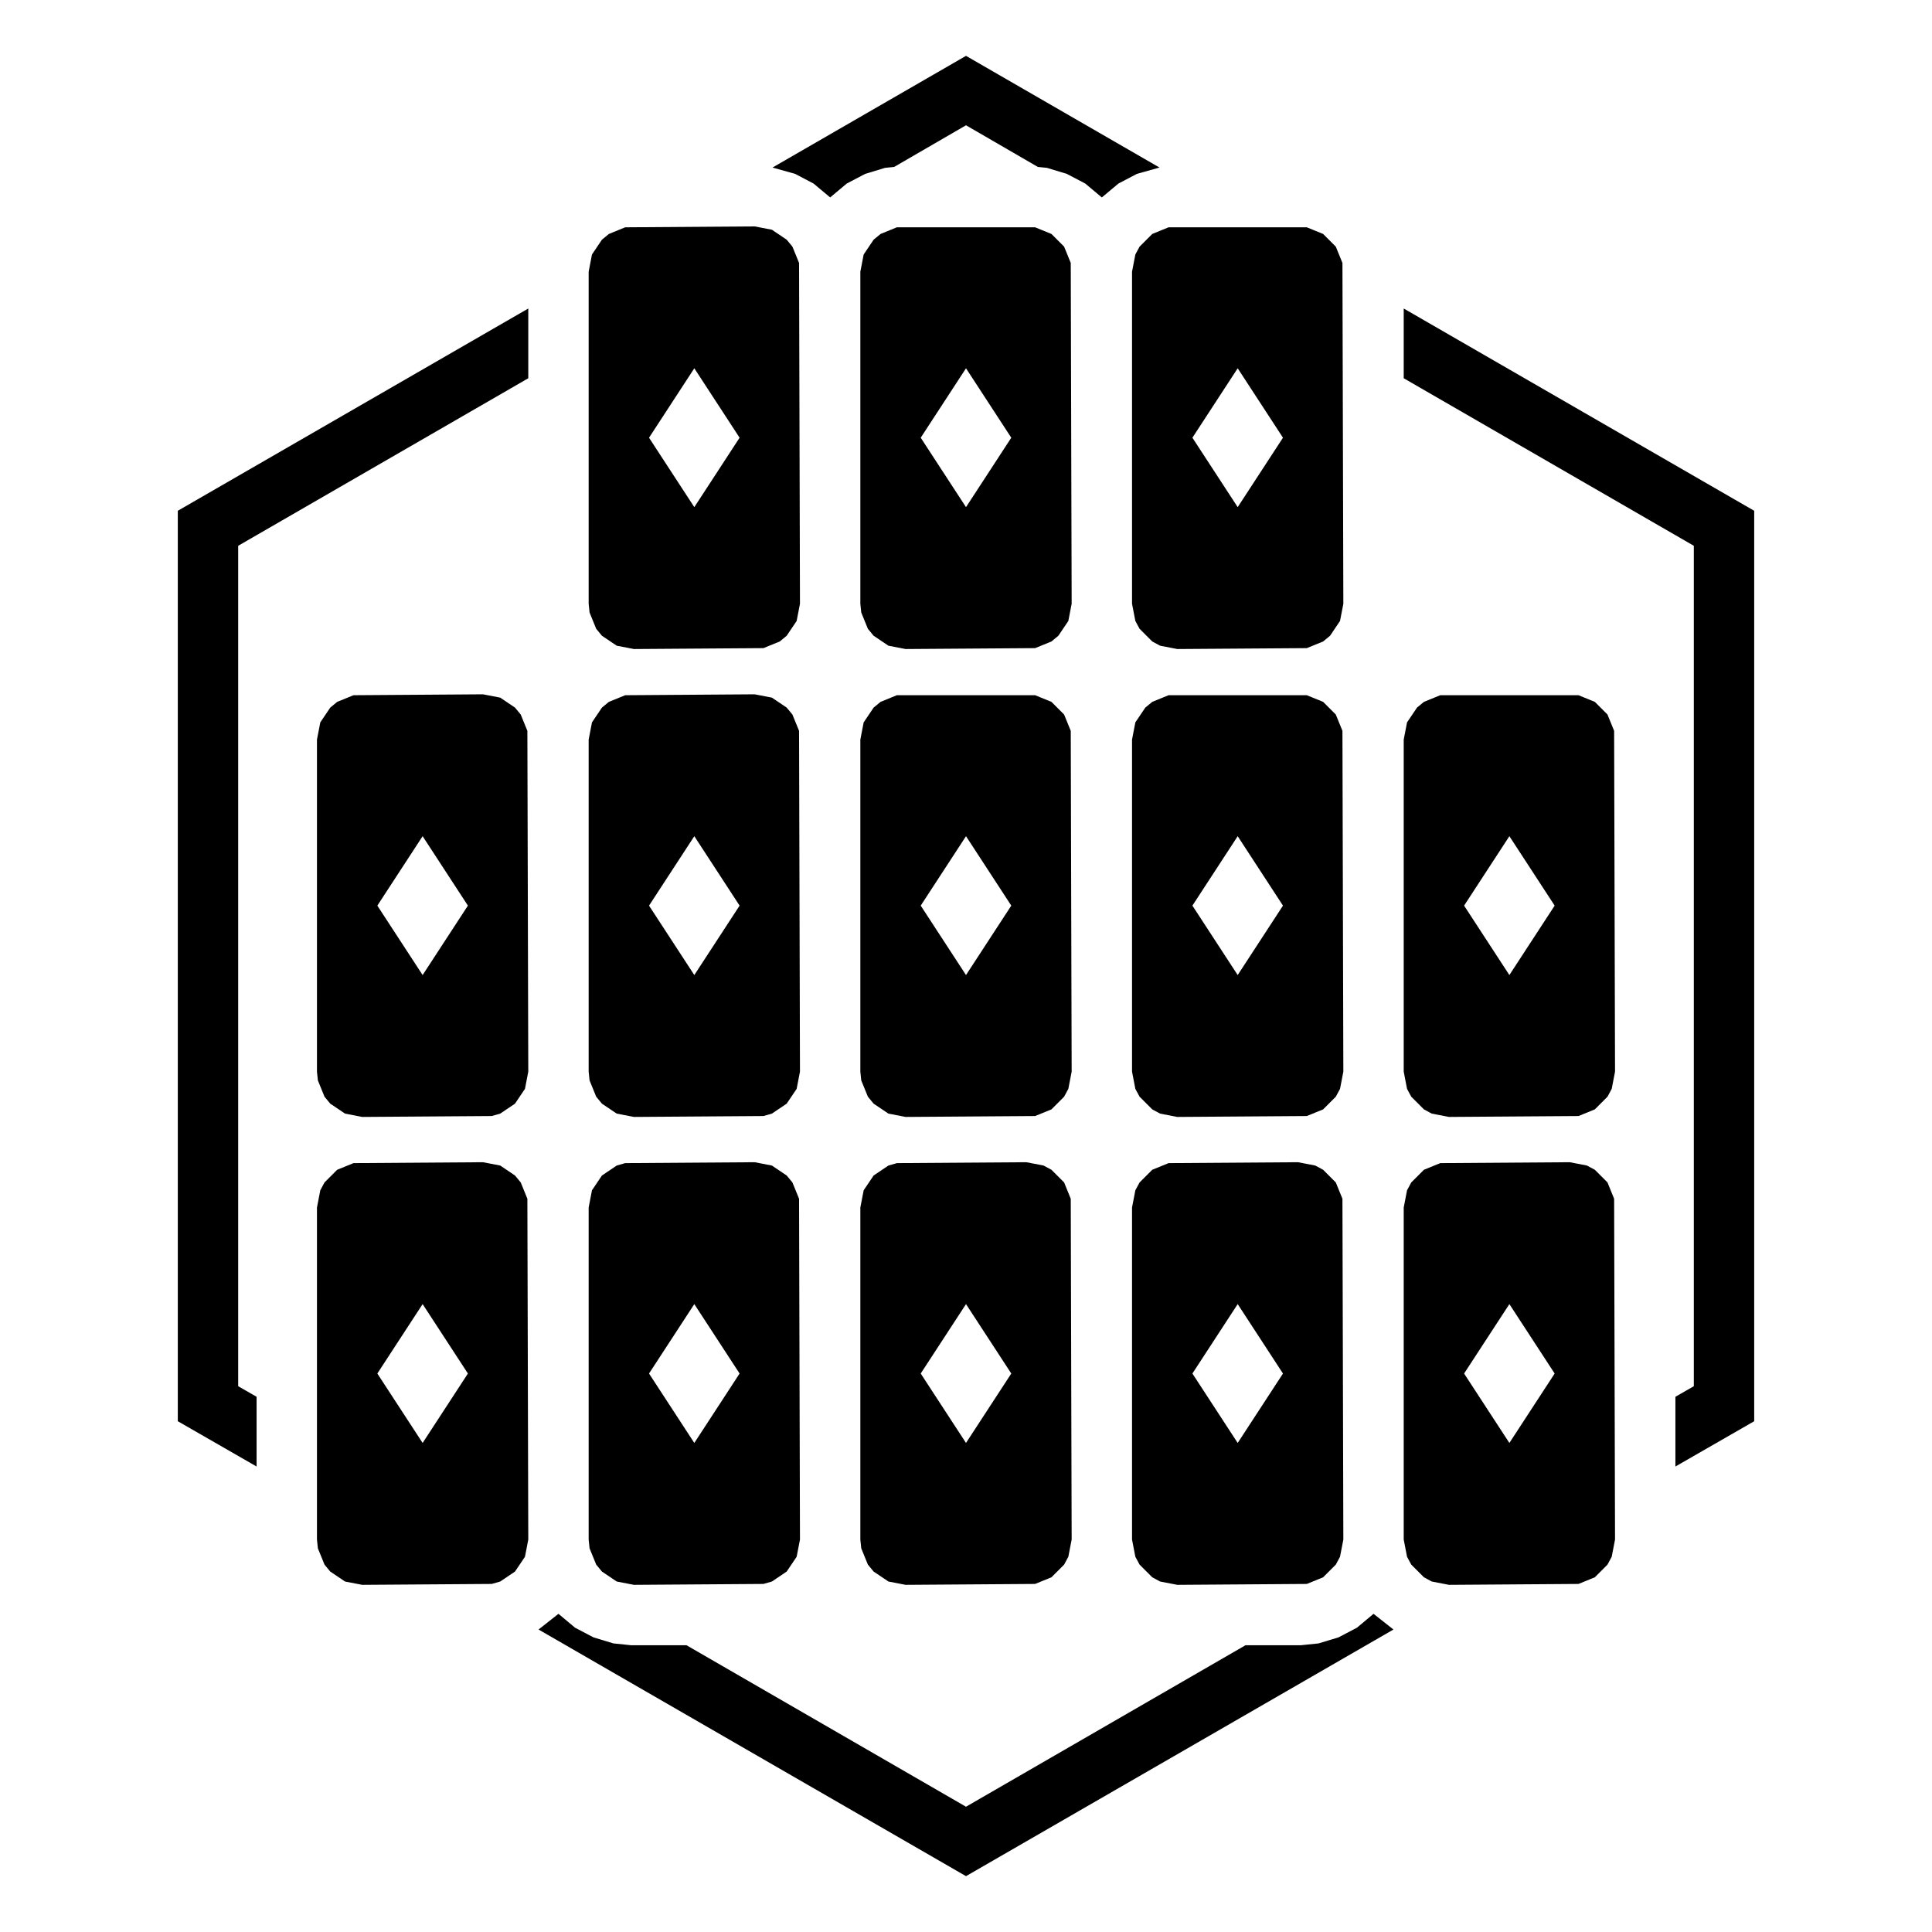
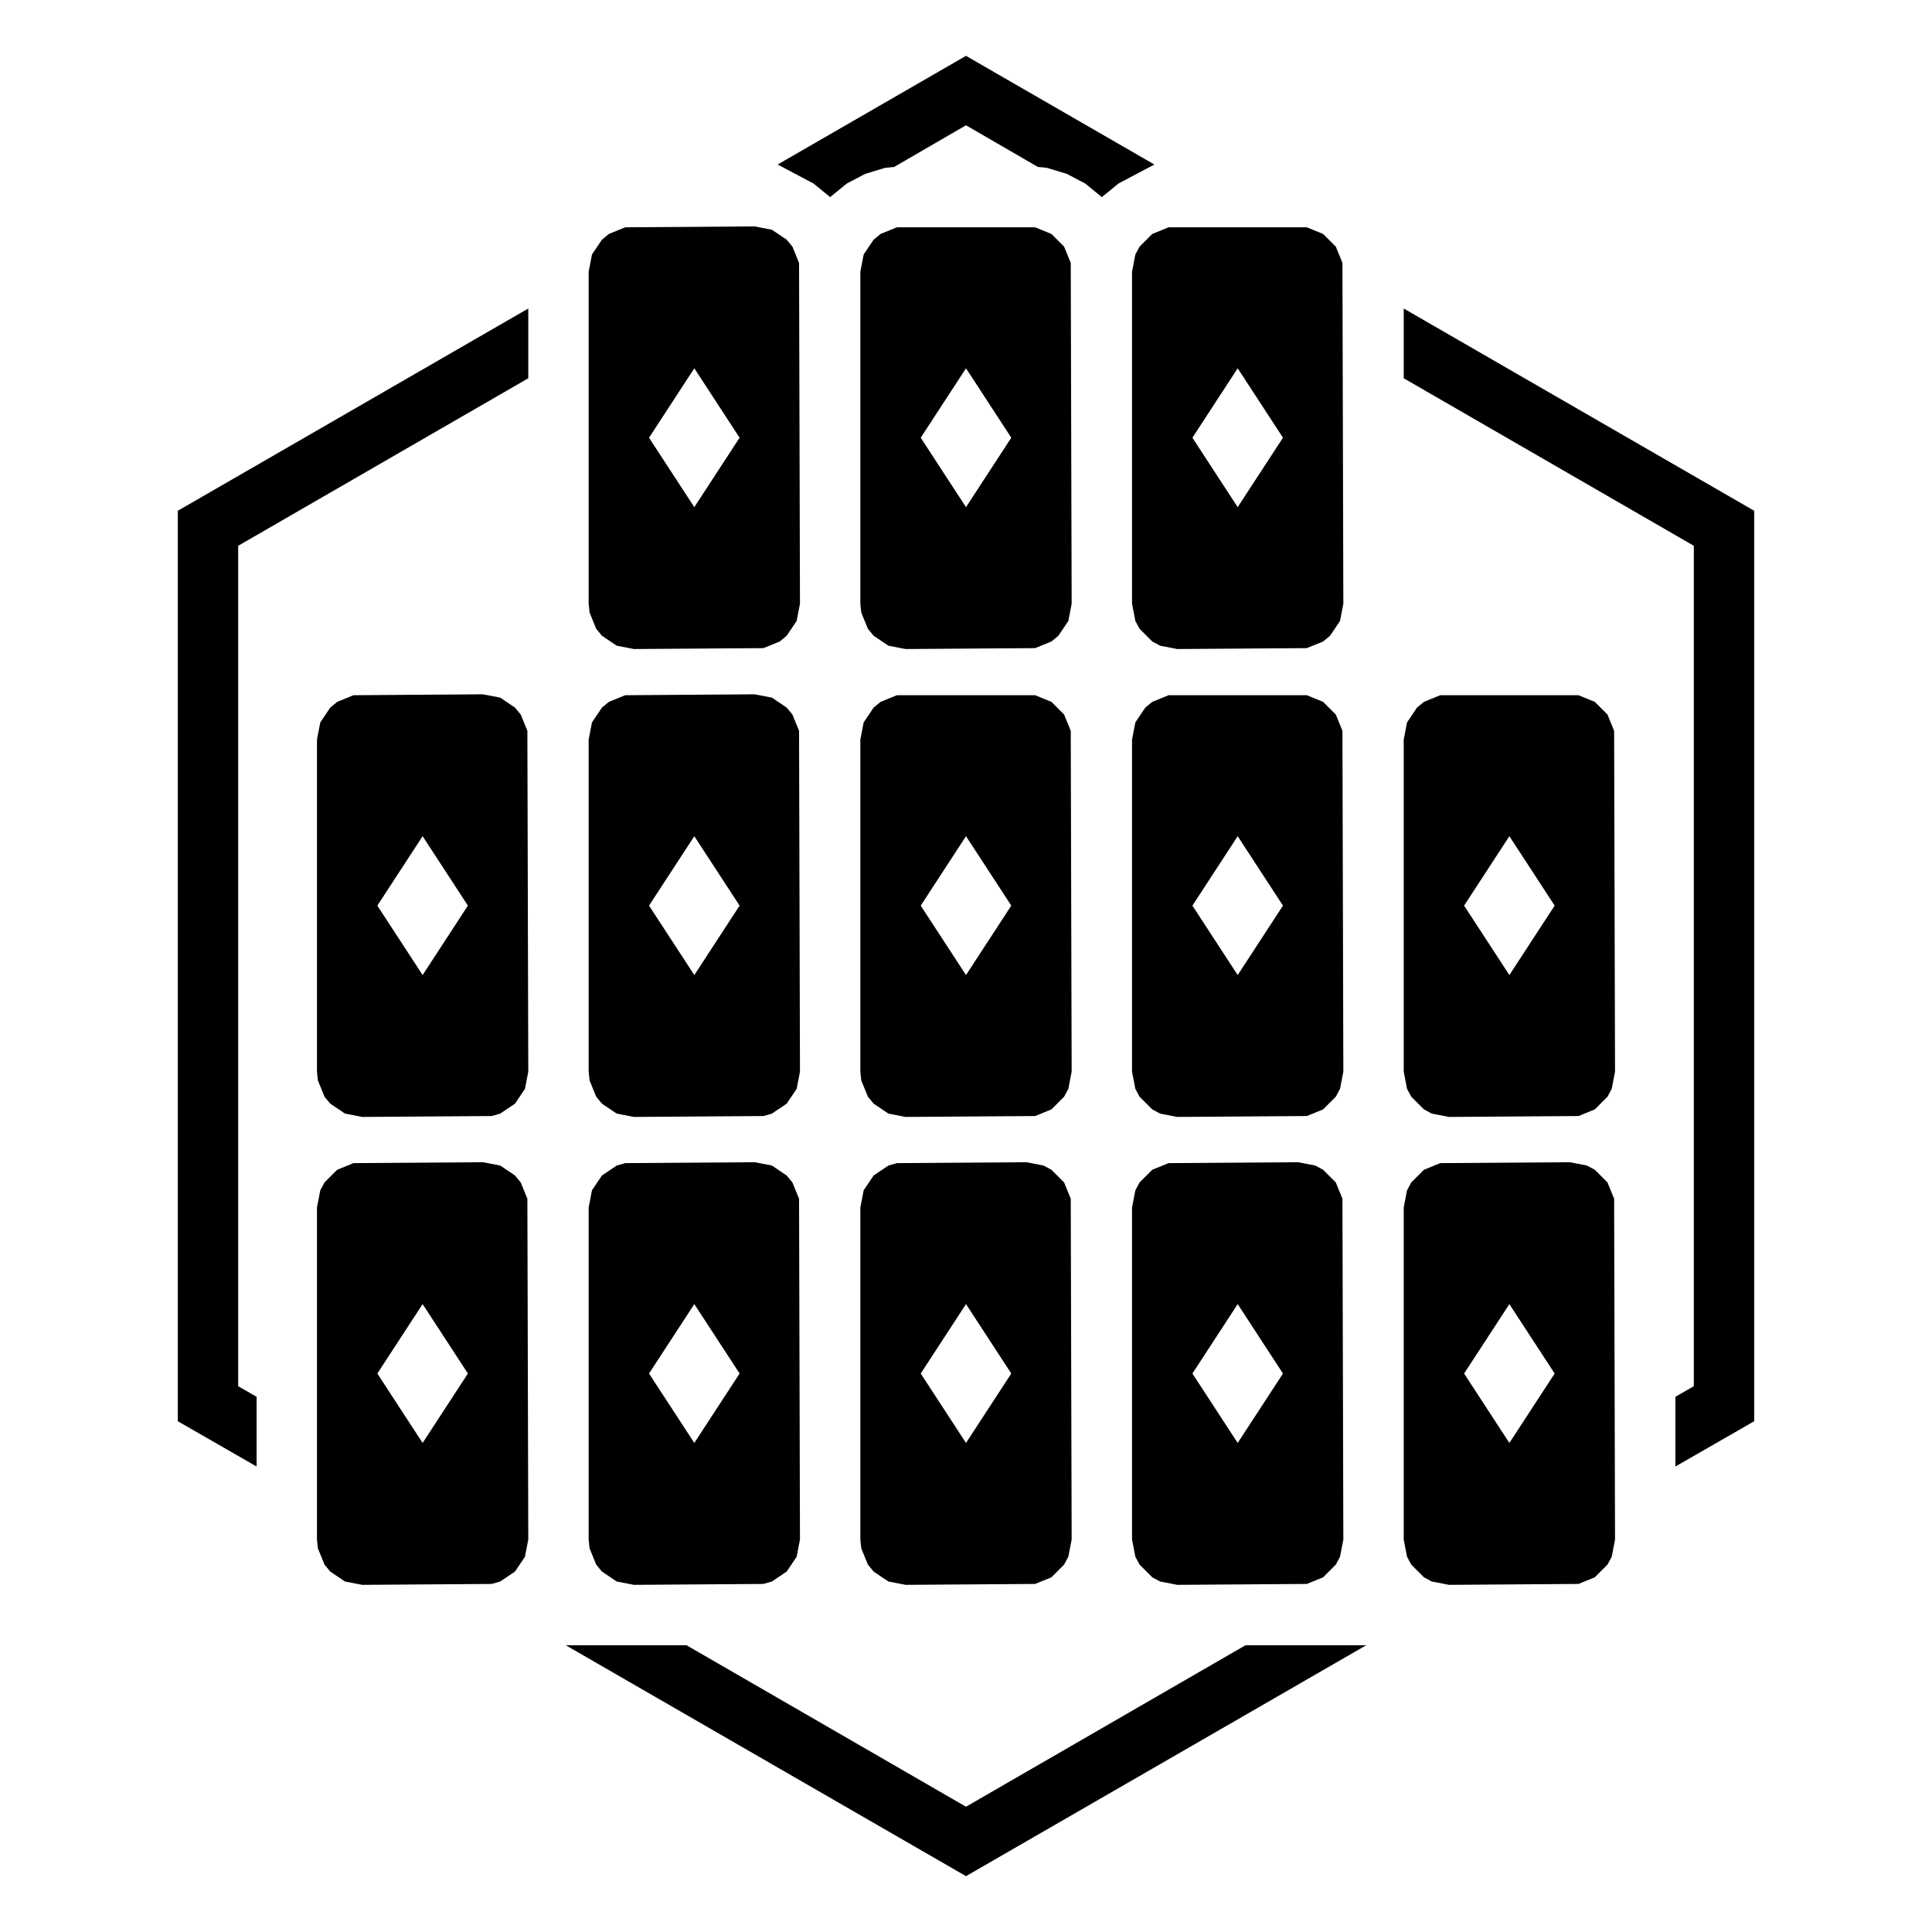
<svg xmlns="http://www.w3.org/2000/svg" viewBox="0 0 64 64">
-   <path fill="currentColor" fill-rule="evenodd" d="M32 1.85L25.59 5.55L26.34 5.76L26.95 6.08L27.5 6.54L28.05 6.08L28.66 5.76L29.32 5.56L29.62 5.53L32 4.15L34.38 5.53L34.68 5.56L35.34 5.76L35.95 6.08L36.5 6.54L37.05 6.08L37.66 5.76L38.41 5.55ZM17.5 10.22L5.89 16.92V47.08L8.5 48.58V46.27L7.89 45.92V18.08L17.5 12.53ZM55.5 48.58L58.11 47.08V16.92L46.5 10.22V12.53L56.11 18.08V45.92L55.5 46.27ZM17.84 53.98L32 62.15L46.16 53.98L45.5 53.46L44.95 53.92L44.34 54.24L43.68 54.44L43.1 54.5H41.26L32 59.85L22.74 54.5H20.9L20.32 54.44L19.66 54.24L19.05 53.92L18.5 53.46Z" />
+   <path fill="currentColor" fill-rule="evenodd" d="M25.76 5.45L26.95 6.08L27.5 6.53L28.05 6.08L28.66 5.76L29.32 5.56L29.62 5.53L32 4.15L34.38 5.53L34.68 5.56L35.34 5.76L35.95 6.08L36.5 6.53L37.05 6.08L38.24 5.45L32 1.85ZM55.5 48.58L58.11 47.08V16.92L46.5 10.22V12.53L56.11 18.08V45.92L55.5 46.27ZM17.5 10.22L5.89 16.92V47.08L8.5 48.58V46.27L7.89 45.92V18.08L17.5 12.53ZM18.74 54.5L32 62.15L45.26 54.5H41.26L32 59.85L22.74 54.5Z" />
  <path fill="currentColor" fill-rule="evenodd" d="M25 7.5L20.71 7.53L20.17 7.75L19.94 7.94L19.61 8.43L19.5 9V20L19.53 20.29L19.75 20.83L19.94 21.06L20.43 21.39L21 21.5L25.29 21.47L25.83 21.25L26.06 21.06L26.39 20.57L26.5 20L26.47 8.71L26.25 8.17L26.06 7.94L25.57 7.61ZM23 12.2L24.5 14.5L23 16.8L21.5 14.5ZM34.29 7.53H29.71L29.17 7.75L28.94 7.94L28.61 8.43L28.5 9V20L28.53 20.29L28.75 20.83L28.94 21.06L29.43 21.39L30 21.5L34.29 21.47L34.83 21.25L35.06 21.06L35.39 20.57L35.5 20L35.47 8.71L35.25 8.17L34.83 7.75ZM32 12.2L33.5 14.5L32 16.8L30.5 14.5ZM16 23L11.71 23.03L11.17 23.25L10.94 23.44L10.61 23.93L10.5 24.5V35.5L10.53 35.79L10.75 36.33L10.94 36.56L11.43 36.89L12 37L16.29 36.97L16.57 36.89L17.06 36.56L17.39 36.07L17.5 35.5L17.47 24.21L17.25 23.67L17.06 23.44L16.57 23.11ZM14 27.7L15.5 30L14 32.3L12.5 30ZM25 23L20.71 23.03L20.17 23.25L19.94 23.44L19.61 23.93L19.5 24.5V35.5L19.53 35.79L19.75 36.33L19.94 36.56L20.43 36.89L21 37L25.29 36.97L25.57 36.89L26.06 36.56L26.39 36.07L26.5 35.5L26.47 24.21L26.25 23.67L26.06 23.44L25.57 23.11ZM23 27.7L24.5 30L23 32.3L21.5 30ZM34.29 23.03H29.71L29.17 23.25L28.94 23.44L28.61 23.93L28.5 24.5V35.5L28.53 35.79L28.75 36.33L28.94 36.56L29.43 36.89L30 37L34.29 36.97L34.83 36.75L35.25 36.33L35.39 36.07L35.5 35.5L35.47 24.21L35.25 23.67L34.83 23.25ZM32 27.7L33.5 30L32 32.3L30.5 30ZM16 38.5L11.71 38.53L11.17 38.75L10.75 39.17L10.61 39.43L10.5 40V51L10.53 51.29L10.75 51.83L10.94 52.06L11.43 52.39L12 52.5L16.29 52.47L16.57 52.39L17.06 52.06L17.39 51.57L17.5 51L17.47 39.71L17.25 39.17L17.06 38.94L16.57 38.61ZM14 43.2L15.5 45.5L14 47.8L12.5 45.5ZM25 38.5L20.71 38.53L20.43 38.61L19.94 38.94L19.61 39.43L19.5 40V51L19.53 51.29L19.75 51.83L19.94 52.06L20.43 52.39L21 52.5L25.29 52.47L25.57 52.39L26.06 52.06L26.39 51.57L26.5 51L26.47 39.71L26.25 39.17L26.06 38.94L25.57 38.61ZM23 43.2L24.5 45.5L23 47.8L21.5 45.5ZM43.29 7.53H38.71L38.17 7.75L37.75 8.17L37.61 8.43L37.5 9V20L37.61 20.57L37.75 20.83L38.17 21.25L38.43 21.39L39 21.5L43.29 21.47L43.83 21.25L44.06 21.06L44.39 20.57L44.5 20L44.47 8.71L44.25 8.17L43.83 7.75ZM41 12.2L42.5 14.5L41 16.8L39.5 14.5ZM43.29 23.03H38.71L38.17 23.25L37.94 23.44L37.61 23.93L37.5 24.5V35.5L37.61 36.07L37.75 36.33L38.17 36.75L38.43 36.89L39 37L43.29 36.97L43.83 36.75L44.25 36.33L44.39 36.07L44.5 35.5L44.47 24.21L44.25 23.67L43.83 23.25ZM41 27.7L42.5 30L41 32.3L39.5 30ZM52.29 23.03H47.71L47.17 23.25L46.94 23.44L46.61 23.93L46.5 24.5V35.5L46.61 36.07L46.75 36.33L47.17 36.75L47.43 36.89L48 37L52.29 36.97L52.83 36.75L53.25 36.33L53.39 36.07L53.5 35.5L53.47 24.21L53.25 23.67L52.83 23.25ZM50 27.7L51.5 30L50 32.3L48.5 30ZM34 38.5L29.71 38.53L29.43 38.61L28.94 38.94L28.61 39.43L28.5 40V51L28.53 51.29L28.75 51.83L28.94 52.06L29.43 52.39L30 52.5L34.29 52.47L34.83 52.25L35.25 51.83L35.39 51.57L35.5 51L35.47 39.71L35.25 39.17L34.83 38.75L34.57 38.61ZM32 43.2L33.5 45.5L32 47.8L30.5 45.5ZM43 38.5L38.71 38.53L38.17 38.75L37.75 39.17L37.61 39.43L37.5 40V51L37.61 51.57L37.75 51.83L38.17 52.25L38.43 52.39L39 52.5L43.29 52.47L43.83 52.25L44.25 51.83L44.39 51.57L44.5 51L44.47 39.71L44.25 39.17L43.83 38.75L43.57 38.61ZM41 43.2L42.5 45.5L41 47.8L39.5 45.5ZM52 38.5L47.71 38.53L47.17 38.75L46.75 39.17L46.61 39.43L46.5 40V51L46.61 51.57L46.75 51.83L47.17 52.25L47.43 52.39L48 52.5L52.29 52.47L52.83 52.25L53.25 51.83L53.39 51.57L53.5 51L53.47 39.71L53.25 39.17L52.83 38.75L52.57 38.61ZM50 43.2L51.5 45.5L50 47.8L48.5 45.5Z" />
</svg>
